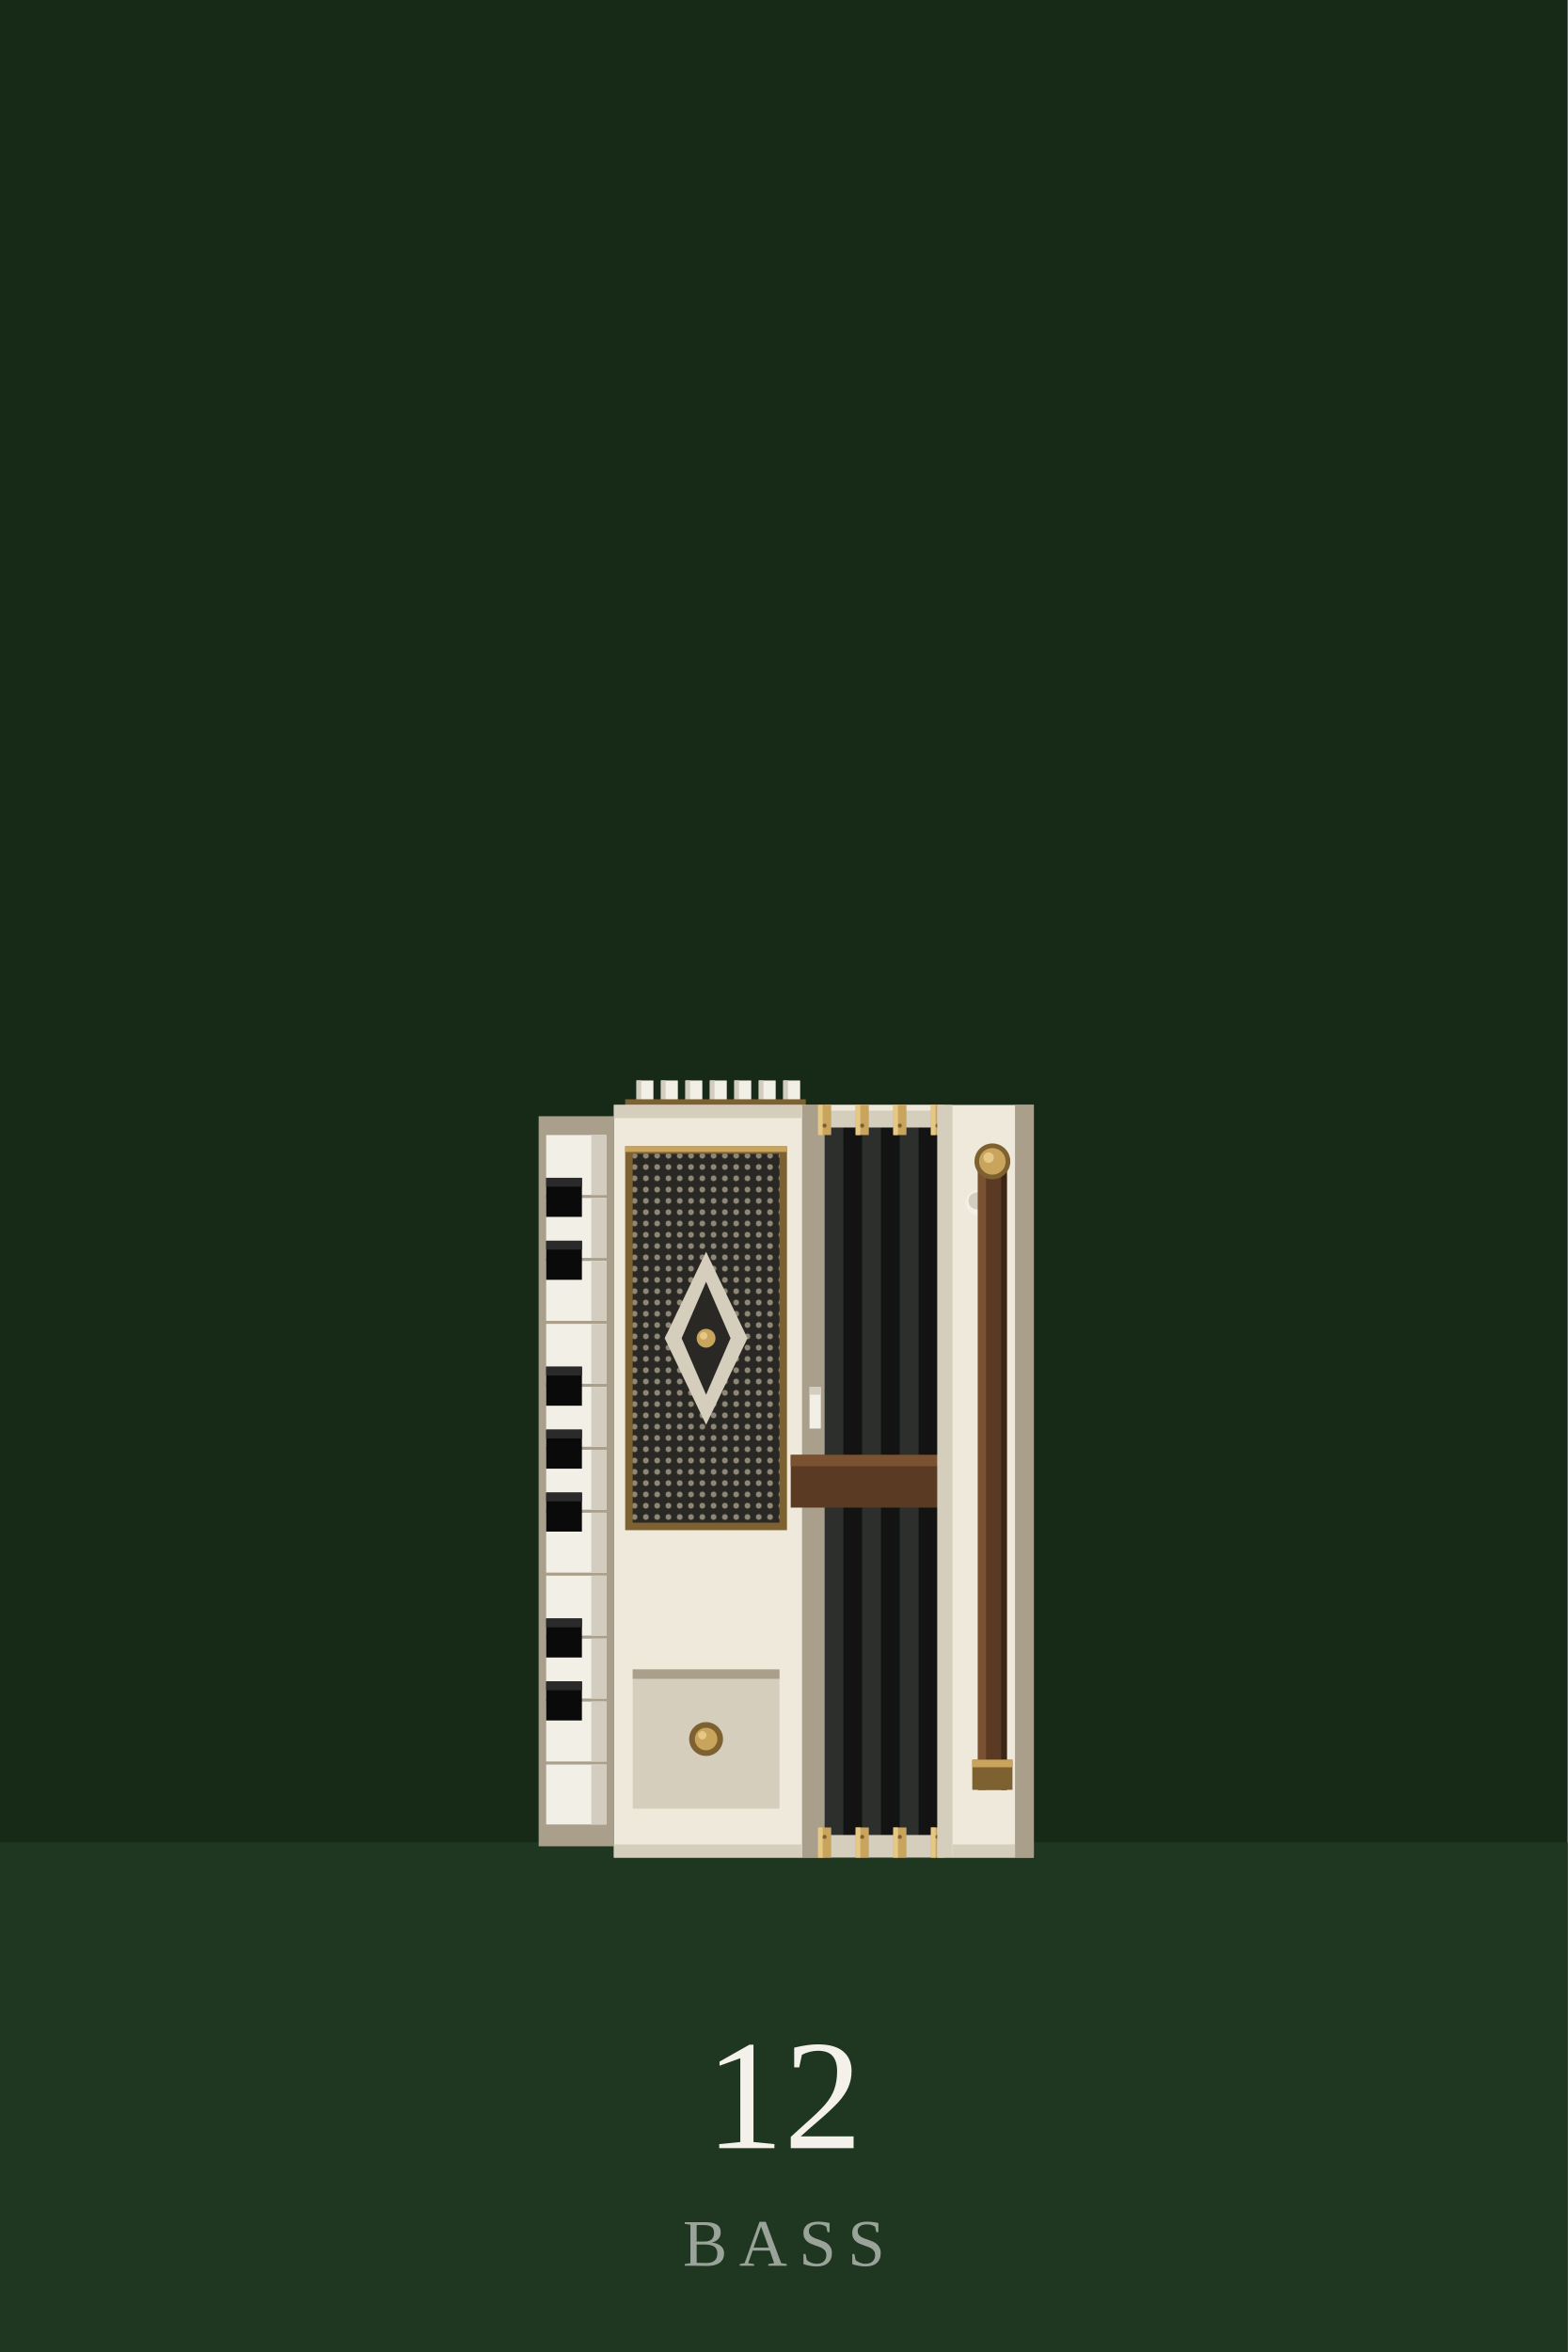
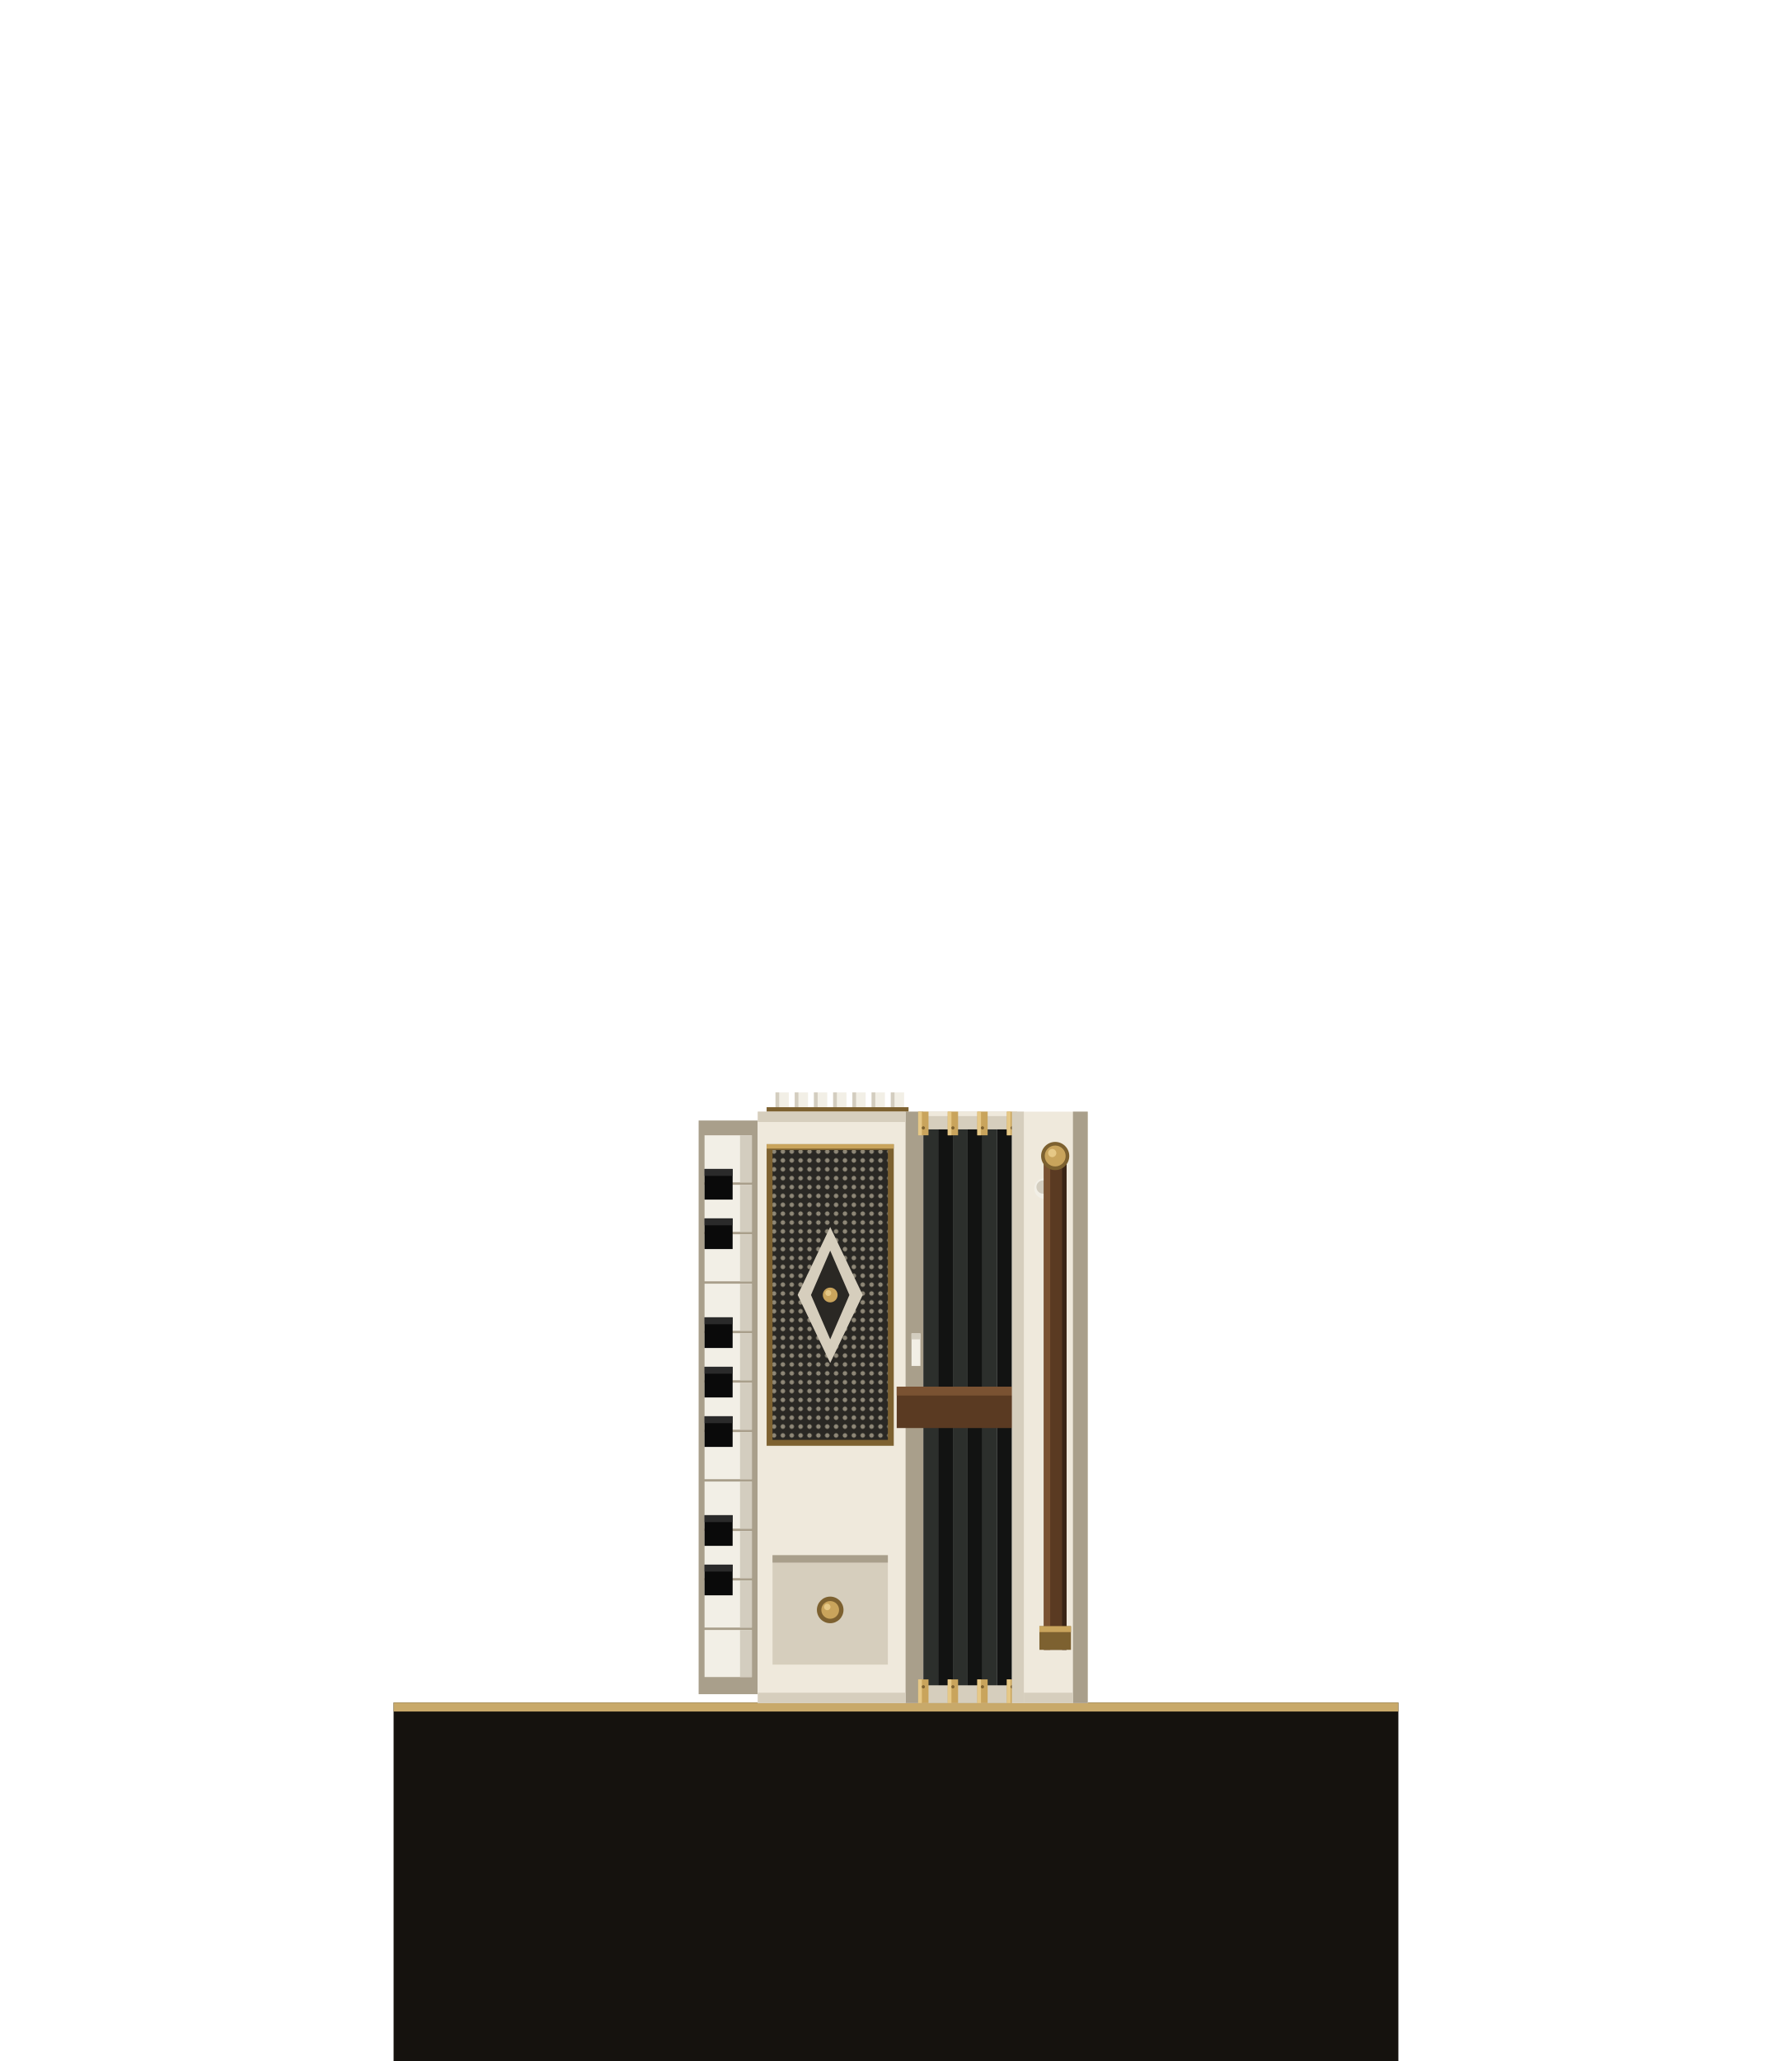
- <svg xmlns="http://www.w3.org/2000/svg" viewBox="0 0 400 600" width="400" height="600" role="img">
-   <rect x="0" y="0" width="400" height="600" fill="#162a17" />
-   <rect x="0" y="470" width="400" height="130" fill="#1f3720" />
-   <g transform="translate(137.44 281.87) scale(0.48)">
+ <svg xmlns="http://www.w3.org/2000/svg" viewBox="0 140 400 460" width="400" height="460" role="img">
+   <rect x="87.86" y="520" width="224.29" height="80" fill="#15120e" />
+   <rect x="87.86" y="520" width="224.29" height="2" fill="#c8a96a" />
+   <g transform="translate(155.95 388.11) scale(0.33)">
    <defs>
-       <pattern id="a7h" width="6" height="6" patternUnits="userSpaceOnUse">
+       <pattern id="a4h" width="6" height="6" patternUnits="userSpaceOnUse">
        <rect width="6" height="6" fill="#2a2824" />
        <circle cx="3" cy="3" r="1.55" fill="#8d8676" />
      </pattern>
    </defs>
    <rect x="52" y="-13" width="9" height="13" fill="#f2efe6" />
    <rect x="52" y="-13" width="2.5" height="13" fill="#d3cdbf" />
    <rect x="65" y="-13" width="9" height="13" fill="#f2efe6" />
    <rect x="65" y="-13" width="2.5" height="13" fill="#d3cdbf" />
    <rect x="78" y="-13" width="9" height="13" fill="#f2efe6" />
    <rect x="78" y="-13" width="2.5" height="13" fill="#d3cdbf" />
    <rect x="91" y="-13" width="9" height="13" fill="#f2efe6" />
    <rect x="91" y="-13" width="2.5" height="13" fill="#d3cdbf" />
    <rect x="104" y="-13" width="9" height="13" fill="#f2efe6" />
    <rect x="104" y="-13" width="2.5" height="13" fill="#d3cdbf" />
    <rect x="117" y="-13" width="9" height="13" fill="#f2efe6" />
    <rect x="117" y="-13" width="2.5" height="13" fill="#d3cdbf" />
    <rect x="130" y="-13" width="9" height="13" fill="#f2efe6" />
    <rect x="130" y="-13" width="2.5" height="13" fill="#d3cdbf" />
    <rect x="46" y="-3" width="96" height="4" fill="#7d6130" />
    <rect x="0" y="6" width="40" height="388" fill="#a99f8b" />
    <rect x="4" y="16" width="32" height="31.85" fill="#f2efe6" />
    <rect x="28" y="16" width="8" height="31.85" fill="#d3cdbf" />
    <rect x="4" y="49.45" width="32" height="31.85" fill="#f2efe6" />
    <rect x="28" y="49.45" width="8" height="31.85" fill="#d3cdbf" />
    <rect x="4" y="82.91" width="32" height="31.85" fill="#f2efe6" />
    <rect x="28" y="82.91" width="8" height="31.85" fill="#d3cdbf" />
    <rect x="4" y="116.36" width="32" height="31.85" fill="#f2efe6" />
    <rect x="28" y="116.36" width="8" height="31.85" fill="#d3cdbf" />
    <rect x="4" y="149.82" width="32" height="31.85" fill="#f2efe6" />
    <rect x="28" y="149.82" width="8" height="31.85" fill="#d3cdbf" />
    <rect x="4" y="183.27" width="32" height="31.85" fill="#f2efe6" />
    <rect x="28" y="183.27" width="8" height="31.85" fill="#d3cdbf" />
    <rect x="4" y="216.73" width="32" height="31.85" fill="#f2efe6" />
    <rect x="28" y="216.73" width="8" height="31.85" fill="#d3cdbf" />
    <rect x="4" y="250.18" width="32" height="31.85" fill="#f2efe6" />
    <rect x="28" y="250.18" width="8" height="31.85" fill="#d3cdbf" />
    <rect x="4" y="283.64" width="32" height="31.85" fill="#f2efe6" />
    <rect x="28" y="283.64" width="8" height="31.85" fill="#d3cdbf" />
    <rect x="4" y="317.09" width="32" height="31.85" fill="#f2efe6" />
    <rect x="28" y="317.09" width="8" height="31.85" fill="#d3cdbf" />
    <rect x="4" y="350.55" width="32" height="31.85" fill="#f2efe6" />
    <rect x="28" y="350.55" width="8" height="31.85" fill="#d3cdbf" />
    <rect x="4" y="38.75" width="19" height="20.74" fill="#0a0a0a" />
    <rect x="4" y="38.75" width="19" height="4.68" fill="#2a2a2a" />
    <rect x="4" y="72.2" width="19" height="20.74" fill="#0a0a0a" />
    <rect x="4" y="72.2" width="19" height="4.68" fill="#2a2a2a" />
    <rect x="4" y="139.11" width="19" height="20.74" fill="#0a0a0a" />
    <rect x="4" y="139.11" width="19" height="4.68" fill="#2a2a2a" />
    <rect x="4" y="172.57" width="19" height="20.74" fill="#0a0a0a" />
    <rect x="4" y="172.57" width="19" height="4.68" fill="#2a2a2a" />
    <rect x="4" y="206.02" width="19" height="20.74" fill="#0a0a0a" />
    <rect x="4" y="206.02" width="19" height="4.68" fill="#2a2a2a" />
    <rect x="4" y="272.93" width="19" height="20.74" fill="#0a0a0a" />
    <rect x="4" y="272.93" width="19" height="4.68" fill="#2a2a2a" />
    <rect x="4" y="306.39" width="19" height="20.74" fill="#0a0a0a" />
    <rect x="4" y="306.39" width="19" height="4.68" fill="#2a2a2a" />
    <rect x="40" y="0" width="112" height="400" fill="#efe9dc" />
    <rect x="140" y="0" width="12" height="400" fill="#a99f8b" />
    <rect x="40" y="0" width="100" height="7" fill="#d6cebd" />
    <rect x="40" y="393" width="100" height="7" fill="#d6cebd" />
    <rect x="46" y="22" width="86" height="204" fill="#7d6130" />
    <rect x="46" y="22" width="86" height="3" fill="#c9a45c" />
-     <rect x="50" y="26" width="78" height="196" fill="url(#a7h)" />
+     <rect x="50" y="26" width="78" height="196" fill="url(#a4h)" />
    <path d="M89 78 L111 124 L89 170 L67 124 Z" fill="#d6cebd" />
    <path d="M89 94 L102 124 L89 154 L76 124 Z" fill="#2a2824" />
    <circle cx="89" cy="124" r="5" fill="#c9a45c" />
    <circle cx="87.7" cy="122.7" r="2" fill="#e6c886" />
    <rect x="50" y="300" width="78" height="74" fill="#d6cebd" />
    <rect x="50" y="300" width="78" height="5" fill="#a99f8b" />
    <circle cx="89" cy="337" r="9" fill="#7d6130" />
    <circle cx="89" cy="337" r="6" fill="#c9a45c" />
    <circle cx="87" cy="335" r="2.2" fill="#e6c886" />
    <rect x="144" y="150" width="6" height="22" fill="#f2efe6" />
    <rect x="144" y="150" width="6" height="4" fill="#d3cdbf" />
    <rect x="152" y="10" width="10" height="380" fill="#2c2f2c" />
    <rect x="162" y="10" width="10" height="380" fill="#121312" />
    <rect x="172" y="10" width="10" height="380" fill="#2c2f2c" />
    <rect x="182" y="10" width="10" height="380" fill="#121312" />
    <rect x="192" y="10" width="10" height="380" fill="#2c2f2c" />
    <rect x="202" y="10" width="10" height="380" fill="#121312" />
    <rect x="152" y="0" width="60" height="12" fill="#d6cebd" />
    <rect x="152" y="388" width="60" height="12" fill="#d6cebd" />
    <rect x="152" y="0" width="60" height="3" fill="#efe9dc" />
    <rect x="148.5" y="0" width="7" height="16" fill="#c9a45c" />
    <rect x="148.5" y="0" width="2.5" height="16" fill="#e6c886" />
    <rect x="148.5" y="384" width="7" height="16" fill="#c9a45c" />
    <rect x="148.5" y="384" width="2.5" height="16" fill="#e6c886" />
    <circle cx="152" cy="11" r="1.1" fill="#7d6130" />
    <circle cx="152" cy="389" r="1.1" fill="#7d6130" />
    <rect x="168.5" y="0" width="7" height="16" fill="#c9a45c" />
    <rect x="168.5" y="0" width="2.5" height="16" fill="#e6c886" />
    <rect x="168.5" y="384" width="7" height="16" fill="#c9a45c" />
    <rect x="168.5" y="384" width="2.5" height="16" fill="#e6c886" />
    <circle cx="172" cy="11" r="1.1" fill="#7d6130" />
    <circle cx="172" cy="389" r="1.1" fill="#7d6130" />
    <rect x="188.5" y="0" width="7" height="16" fill="#c9a45c" />
    <rect x="188.5" y="0" width="2.5" height="16" fill="#e6c886" />
    <rect x="188.5" y="384" width="7" height="16" fill="#c9a45c" />
    <rect x="188.5" y="384" width="2.5" height="16" fill="#e6c886" />
    <circle cx="192" cy="11" r="1.1" fill="#7d6130" />
    <circle cx="192" cy="389" r="1.1" fill="#7d6130" />
    <rect x="208.5" y="0" width="7" height="16" fill="#c9a45c" />
    <rect x="208.5" y="0" width="2.5" height="16" fill="#e6c886" />
    <rect x="208.5" y="384" width="7" height="16" fill="#c9a45c" />
    <rect x="208.5" y="384" width="2.5" height="16" fill="#e6c886" />
    <circle cx="212" cy="11" r="1.1" fill="#7d6130" />
    <circle cx="212" cy="389" r="1.1" fill="#7d6130" />
    <rect x="134" y="186" width="106" height="28" fill="#5a3a22" />
    <rect x="134" y="186" width="106" height="6" fill="#7a5232" />
    <circle cx="222" cy="200" r="7" fill="#c9a45c" />
    <circle cx="220" cy="198" r="2.5" fill="#e6c886" />
    <rect x="212" y="0" width="51.21" height="400" fill="#efe9dc" />
    <rect x="212" y="0" width="8" height="400" fill="#d6cebd" />
    <rect x="253.21" y="0" width="10" height="400" fill="#a99f8b" />
    <rect x="220" y="393" width="33.21" height="7" fill="#d6cebd" />
    <circle cx="234" cy="52" r="7" fill="#f2efe6" />
    <circle cx="233" cy="51" r="4.5" fill="#d3cdbf" />
    <rect x="233.51" y="34" width="15.36" height="330" fill="#5a3a22" />
    <rect x="233.51" y="34" width="4.3" height="330" fill="#7a5232" />
    <rect x="245.87" y="34" width="3" height="330" fill="#3a2516" />
    <circle cx="241.19" cy="30" r="9.53" fill="#7d6130" />
    <circle cx="241.19" cy="30" r="7.07" fill="#c9a45c" />
    <circle cx="239.19" cy="28" r="2.77" fill="#e6c886" />
    <rect x="230.51" y="348" width="21.36" height="16" fill="#7d6130" />
    <rect x="230.51" y="348" width="21.36" height="4" fill="#c9a45c" />
  </g>
-   <text x="200" y="548" text-anchor="middle" font-family="Georgia, 'Times New Roman', serif" font-size="40" fill="#f4f1ea">12</text>
-   <text x="200" y="578" text-anchor="middle" font-family="Georgia, 'Times New Roman', serif" font-size="17" letter-spacing="3" fill="#9aa39a">BASS</text>
</svg>
